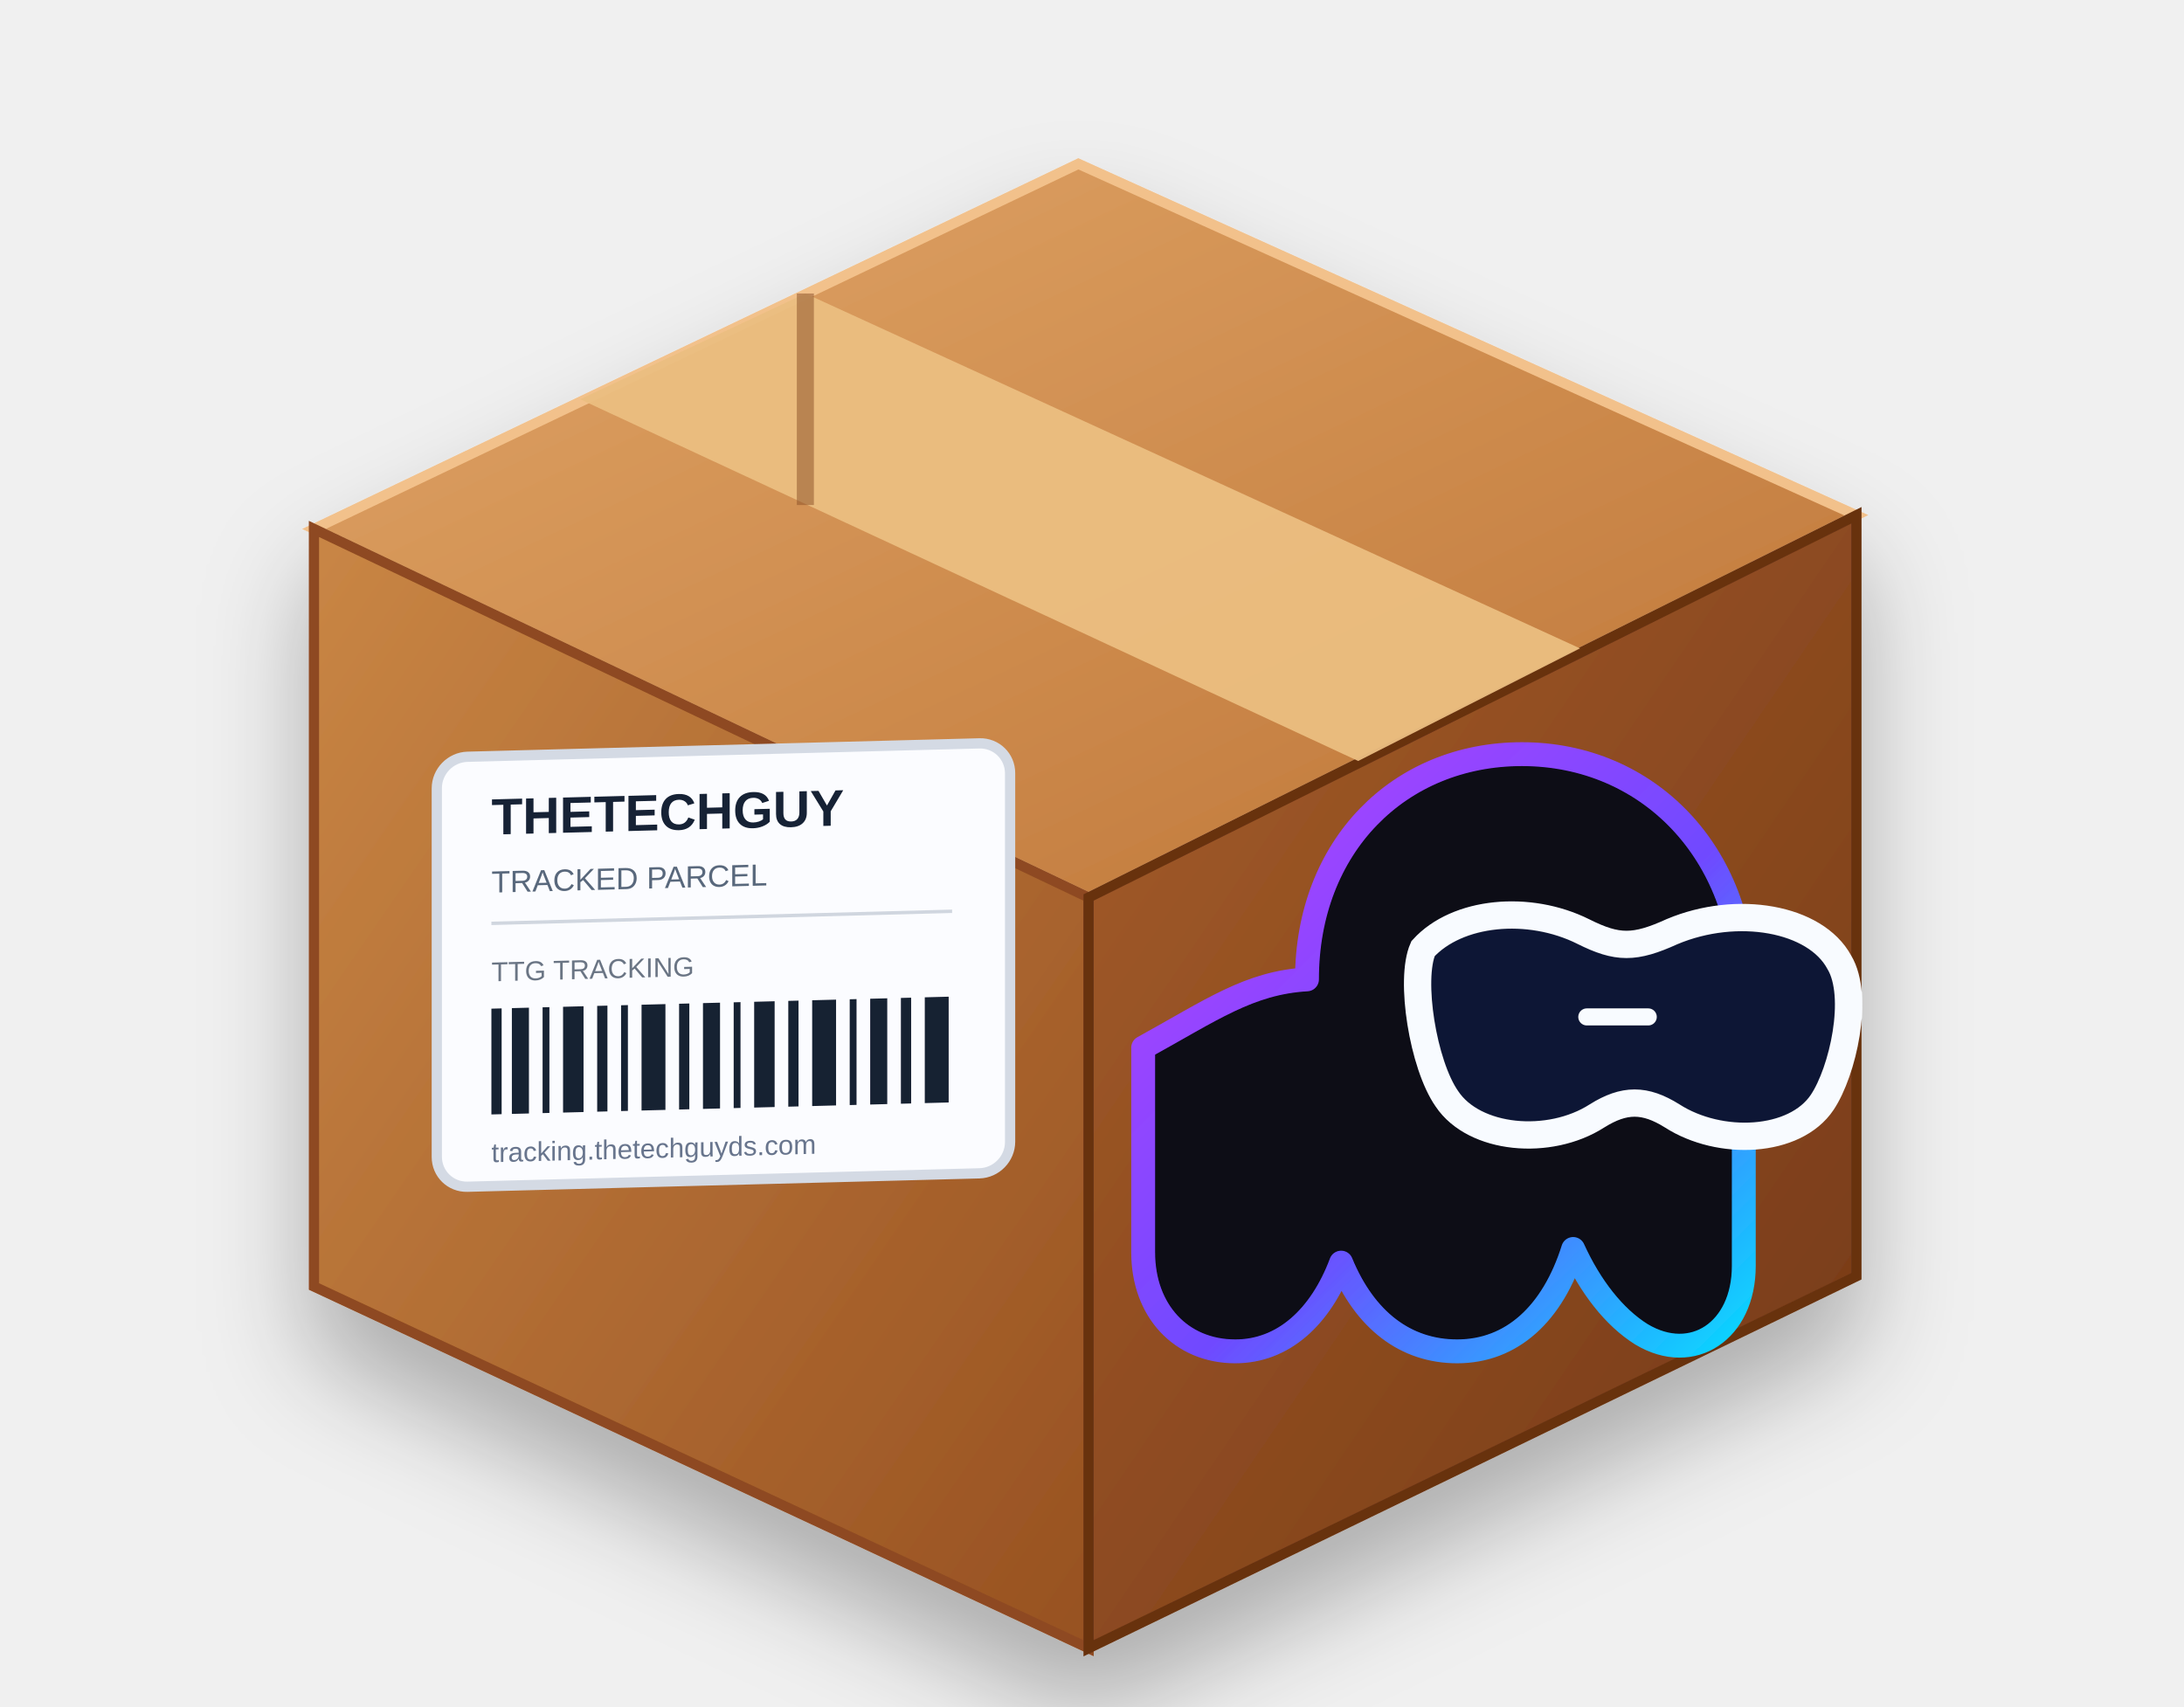
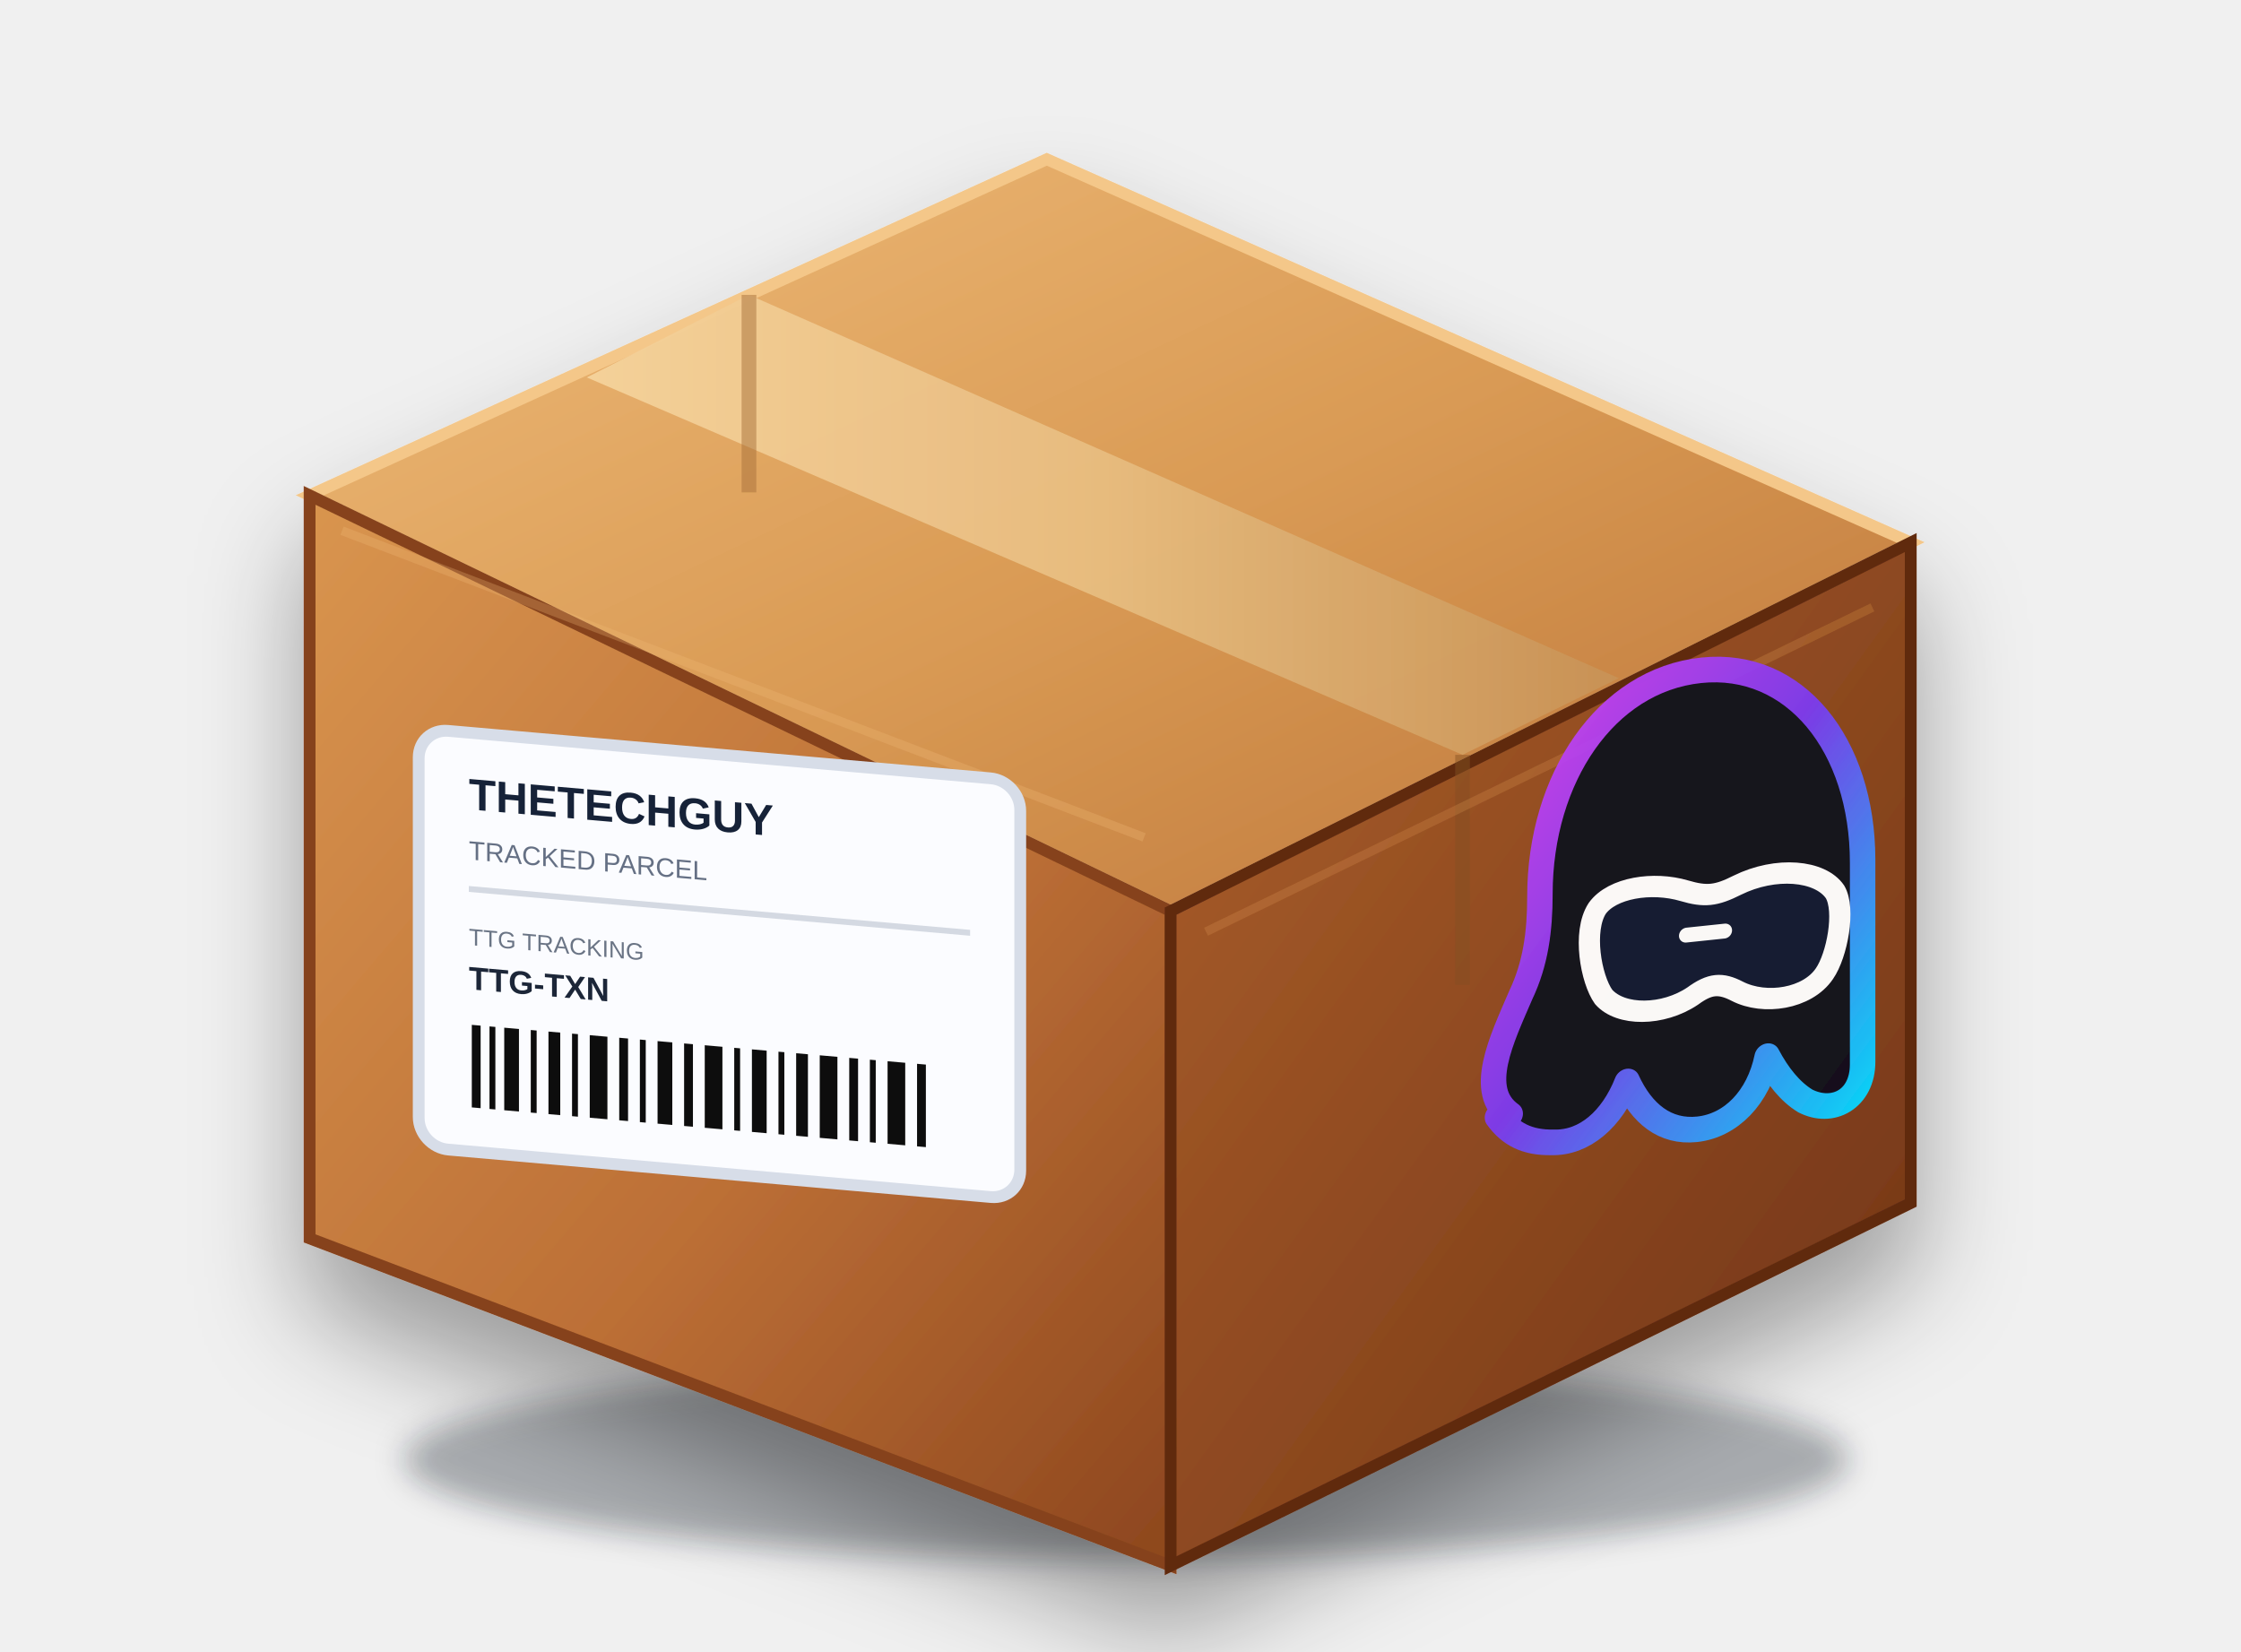
- <svg xmlns="http://www.w3.org/2000/svg" viewBox="0 0 640 500" role="img" aria-label="THETECHGUY tracked parcel">
+ <svg xmlns="http://www.w3.org/2000/svg" viewBox="0 0 760 560" role="img" aria-label="THETECHGUY parcel box">
  <defs>
    <linearGradient id="top" x1="0" y1="0" x2="1" y2="1">
-       <stop stop-color="#e1a668" />
-       <stop offset="1" stop-color="#bd7436" />
+       <stop offset="0" stop-color="#efbc7a" />
+       <stop offset="0.52" stop-color="#d99a54" />
+       <stop offset="1" stop-color="#bb7338" />
    </linearGradient>
-     <linearGradient id="front" x1="0" y1="0" x2="1" y2="1">
-       <stop stop-color="#c98645" />
-       <stop offset="1" stop-color="#975121" />
+     <linearGradient id="front" x1="0" y1="0" x2="0.95" y2="1">
+       <stop offset="0" stop-color="#d9954f" />
+       <stop offset="0.58" stop-color="#bc6f36" />
+       <stop offset="1" stop-color="#8f481f" />
    </linearGradient>
    <linearGradient id="side" x1="0" y1="0" x2="1" y2="1">
-       <stop stop-color="#a65d2a" />
-       <stop offset="1" stop-color="#733816" />
+       <stop offset="0" stop-color="#ad602b" />
+       <stop offset="1" stop-color="#6e3215" />
    </linearGradient>
-     <linearGradient id="neon" x1="0" y1="0" x2="1" y2="1">
-       <stop stop-color="#b941ff" />
-       <stop offset=".55" stop-color="#7049ff" />
-       <stop offset="1" stop-color="#08d9ff" />
+     <linearGradient id="tape" x1="0" y1="0" x2="1" y2="0">
+       <stop offset="0" stop-color="#f5d29b" />
+       <stop offset="0.5" stop-color="#e7bc7f" />
+       <stop offset="1" stop-color="#c89255" />
+     </linearGradient>
+     <linearGradient id="ghostStroke" x1="0" y1="0" x2="1" y2="1">
+       <stop offset="0" stop-color="#d946ef" />
+       <stop offset="0.48" stop-color="#7c3aed" />
+       <stop offset="1" stop-color="#06d9ff" />
    </linearGradient>
    <filter id="shadow" x="-25%" y="-30%" width="160%" height="180%">
-       <feDropShadow dx="0" dy="18" stdDeviation="15" flood-color="#000" flood-opacity=".28" />
+       <feDropShadow dx="0" dy="22" stdDeviation="18" flood-color="#000" flood-opacity=".34" />
+     </filter>
+     <filter id="soft" x="-30%" y="-30%" width="160%" height="160%">
+       <feGaussianBlur stdDeviation="5" />
    </filter>
  </defs>
+   <ellipse cx="382" cy="495" rx="245" ry="34" fill="#081224" opacity=".32" filter="url(#soft)" />
  <g filter="url(#shadow)">
-     <path d="M92 155 316 48l228 103-225 112z" fill="url(#top)" stroke="#f2c18b" stroke-width="3" />
-     <path d="M92 155v222l227 106V263z" fill="url(#front)" stroke="#8e4a20" stroke-width="3" />
-     <path d="M319 263v220l225-109V151z" fill="url(#side)" stroke="#683211" stroke-width="3" />
-     <path d="M236 86 463 190l-65 33L170 117z" fill="#ebbe80" opacity=".95" />
-     <path d="M236 86v62" stroke="#8c5128" stroke-width="5" opacity=".52" />
-     <g transform="translate(128 222) skewY(-1.5)">
-       <rect width="168" height="126" rx="9" fill="#fbfcff" stroke="#d4dae4" stroke-width="3" />
-       <text x="16" y="23" font-family="Arial,sans-serif" font-weight="700" font-size="15" fill="#142035">THETECHGUY</text>
-       <text x="16" y="40" font-family="Arial,sans-serif" font-size="9" fill="#59677b">TRACKED PARCEL</text>
-       <line x1="16" y1="49" x2="151" y2="49" stroke="#d0d6df" />
-       <text x="16" y="66" font-family="Arial,sans-serif" font-size="8" fill="#6a7484">TTG TRACKING</text>
-       <g fill="#172033" transform="translate(16 74)">
-         <rect x="0" width="3" height="31" />
-         <rect x="6" width="5" height="31" />
-         <rect x="15" width="2" height="31" />
-         <rect x="21" width="6" height="31" />
-         <rect x="31" width="3" height="31" />
-         <rect x="38" width="2" height="31" />
-         <rect x="44" width="7" height="31" />
-         <rect x="55" width="3" height="31" />
-         <rect x="62" width="5" height="31" />
-         <rect x="71" width="2" height="31" />
-         <rect x="77" width="6" height="31" />
-         <rect x="87" width="3" height="31" />
-         <rect x="94" width="7" height="31" />
-         <rect x="105" width="2" height="31" />
-         <rect x="111" width="5" height="31" />
-         <rect x="120" width="3" height="31" />
-         <rect x="127" width="7" height="31" />
+     <path d="M105 168 355 54 648 184 397 309z" fill="url(#top)" stroke="#f4c789" stroke-width="4" />
+     <path d="M105 168v252l292 111V309z" fill="url(#front)" stroke="#86431d" stroke-width="4" />
+     <path d="M397 309v222l251-123V184z" fill="url(#side)" stroke="#612b11" stroke-width="4" />
+     <path d="M254 100 549 230 496 256 199 128z" fill="url(#tape)" opacity=".96" />
+     <path d="M254 100v67" stroke="#a8703a" stroke-width="5" opacity=".5" />
+     <path d="M496 256v78" stroke="#825024" stroke-width="5" opacity=".45" />
+     <path d="M116 180 388 284" stroke="#f0b978" stroke-width="3" opacity=".28" />
+     <path d="M409 316 635 206" stroke="#d8904c" stroke-width="3" opacity=".28" />
+     <g transform="translate(142 247) skewY(5)">
+       <rect x="0" y="0" width="204" height="142" rx="10" fill="#fbfcff" stroke="#d7dde8" stroke-width="4" />
+       <text x="17" y="26" font-family="Arial,Helvetica,sans-serif" font-size="15" font-weight="700" fill="#162238">THETECHGUY</text>
+       <text x="17" y="43" font-family="Arial,Helvetica,sans-serif" font-size="9" fill="#657084">TRACKED PARCEL</text>
+       <line x1="17" y1="53" x2="187" y2="53" stroke="#d4d9e2" stroke-width="2" />
+       <text x="17" y="72" font-family="Arial,Helvetica,sans-serif" font-size="8" fill="#6b7485">TTG TRACKING</text>
+       <text x="17" y="87" font-family="Arial,Helvetica,sans-serif" font-size="11" font-weight="700" fill="#1a2537">TTG-TXN</text>
+       <g fill="#111">
+         <rect x="18" y="99" width="3" height="28" />
+         <rect x="24" y="99" width="2" height="28" />
+         <rect x="29" y="99" width="5" height="28" />
+         <rect x="38" y="99" width="2" height="28" />
+         <rect x="44" y="99" width="4" height="28" />
+         <rect x="52" y="99" width="2" height="28" />
+         <rect x="58" y="99" width="6" height="28" />
+         <rect x="68" y="99" width="3" height="28" />
+         <rect x="75" y="99" width="2" height="28" />
+         <rect x="81" y="99" width="5" height="28" />
+         <rect x="90" y="99" width="3" height="28" />
+         <rect x="97" y="99" width="6" height="28" />
+         <rect x="107" y="99" width="2" height="28" />
+         <rect x="113" y="99" width="5" height="28" />
+         <rect x="122" y="99" width="2" height="28" />
+         <rect x="128" y="99" width="4" height="28" />
+         <rect x="136" y="99" width="6" height="28" />
+         <rect x="146" y="99" width="3" height="28" />
+         <rect x="153" y="99" width="2" height="28" />
+         <rect x="159" y="99" width="6" height="28" />
+         <rect x="169" y="99" width="3" height="28" />
      </g>
-       <text x="16" y="119" font-family="Arial,sans-serif" font-size="8" fill="#68758d">tracking.thetechguyds.com</text>
    </g>
-     <g transform="translate(383 270)">
-       <path d="M0 17c0-39 27-66 63-66 37 0 65 29 65 69v81c0 19-15 29-30 20-8-5-15-14-20-25-6 19-18 30-34 30-15 0-27-9-34-26-6 16-17 26-31 26-16 0-27-12-27-29V37C-28 26-17 18 0 17z" fill="#070817" stroke="url(#neon)" stroke-width="7" stroke-linejoin="round" />
-       <path d="M34 8c10-11 31-13 47-5 10 5 15 5 26 0 19-8 42-4 49 9 6 10 1 32-5 41-8 12-30 13-44 4-8-5-14-5-22 0-14 9-36 7-44-5-7-10-11-35-7-44z" fill="#101936" stroke="#f8fbff" stroke-width="8" />
-       <path d="M82 28h18" stroke="#f8fbff" stroke-width="5" stroke-linecap="round" />
+     <g transform="translate(456 289) scale(.72) skewY(-6)" opacity=".96">
+       <path d="M78 132c-16-13-4-36 5-56 7-14 9-29 9-46 0-55 31-98 76-98 44 0 76 43 76 98v95c0 17-14 23-27 15-7-5-13-13-18-23-4 19-17 31-33 31-15 0-26-10-33-26-7 17-20 27-35 25-12-1-20-6-26-15z" fill="#13101e" stroke="url(#ghostStroke)" stroke-width="12" stroke-linejoin="round" />
+       <path d="M119 39c7-9 26-10 41-4 10 4 15 4 25 0 18-7 39-3 46 8 5 9 1 30-5 38-8 11-28 12-41 4-8-5-13-5-21 0-14 8-34 6-42-4-6-9-10-32-3-42z" fill="#121a31" stroke="#fff" stroke-width="10" stroke-linejoin="round" />
+       <path d="M161 56h18" stroke="#fff" stroke-width="7" stroke-linecap="round" />
    </g>
  </g>
</svg>
